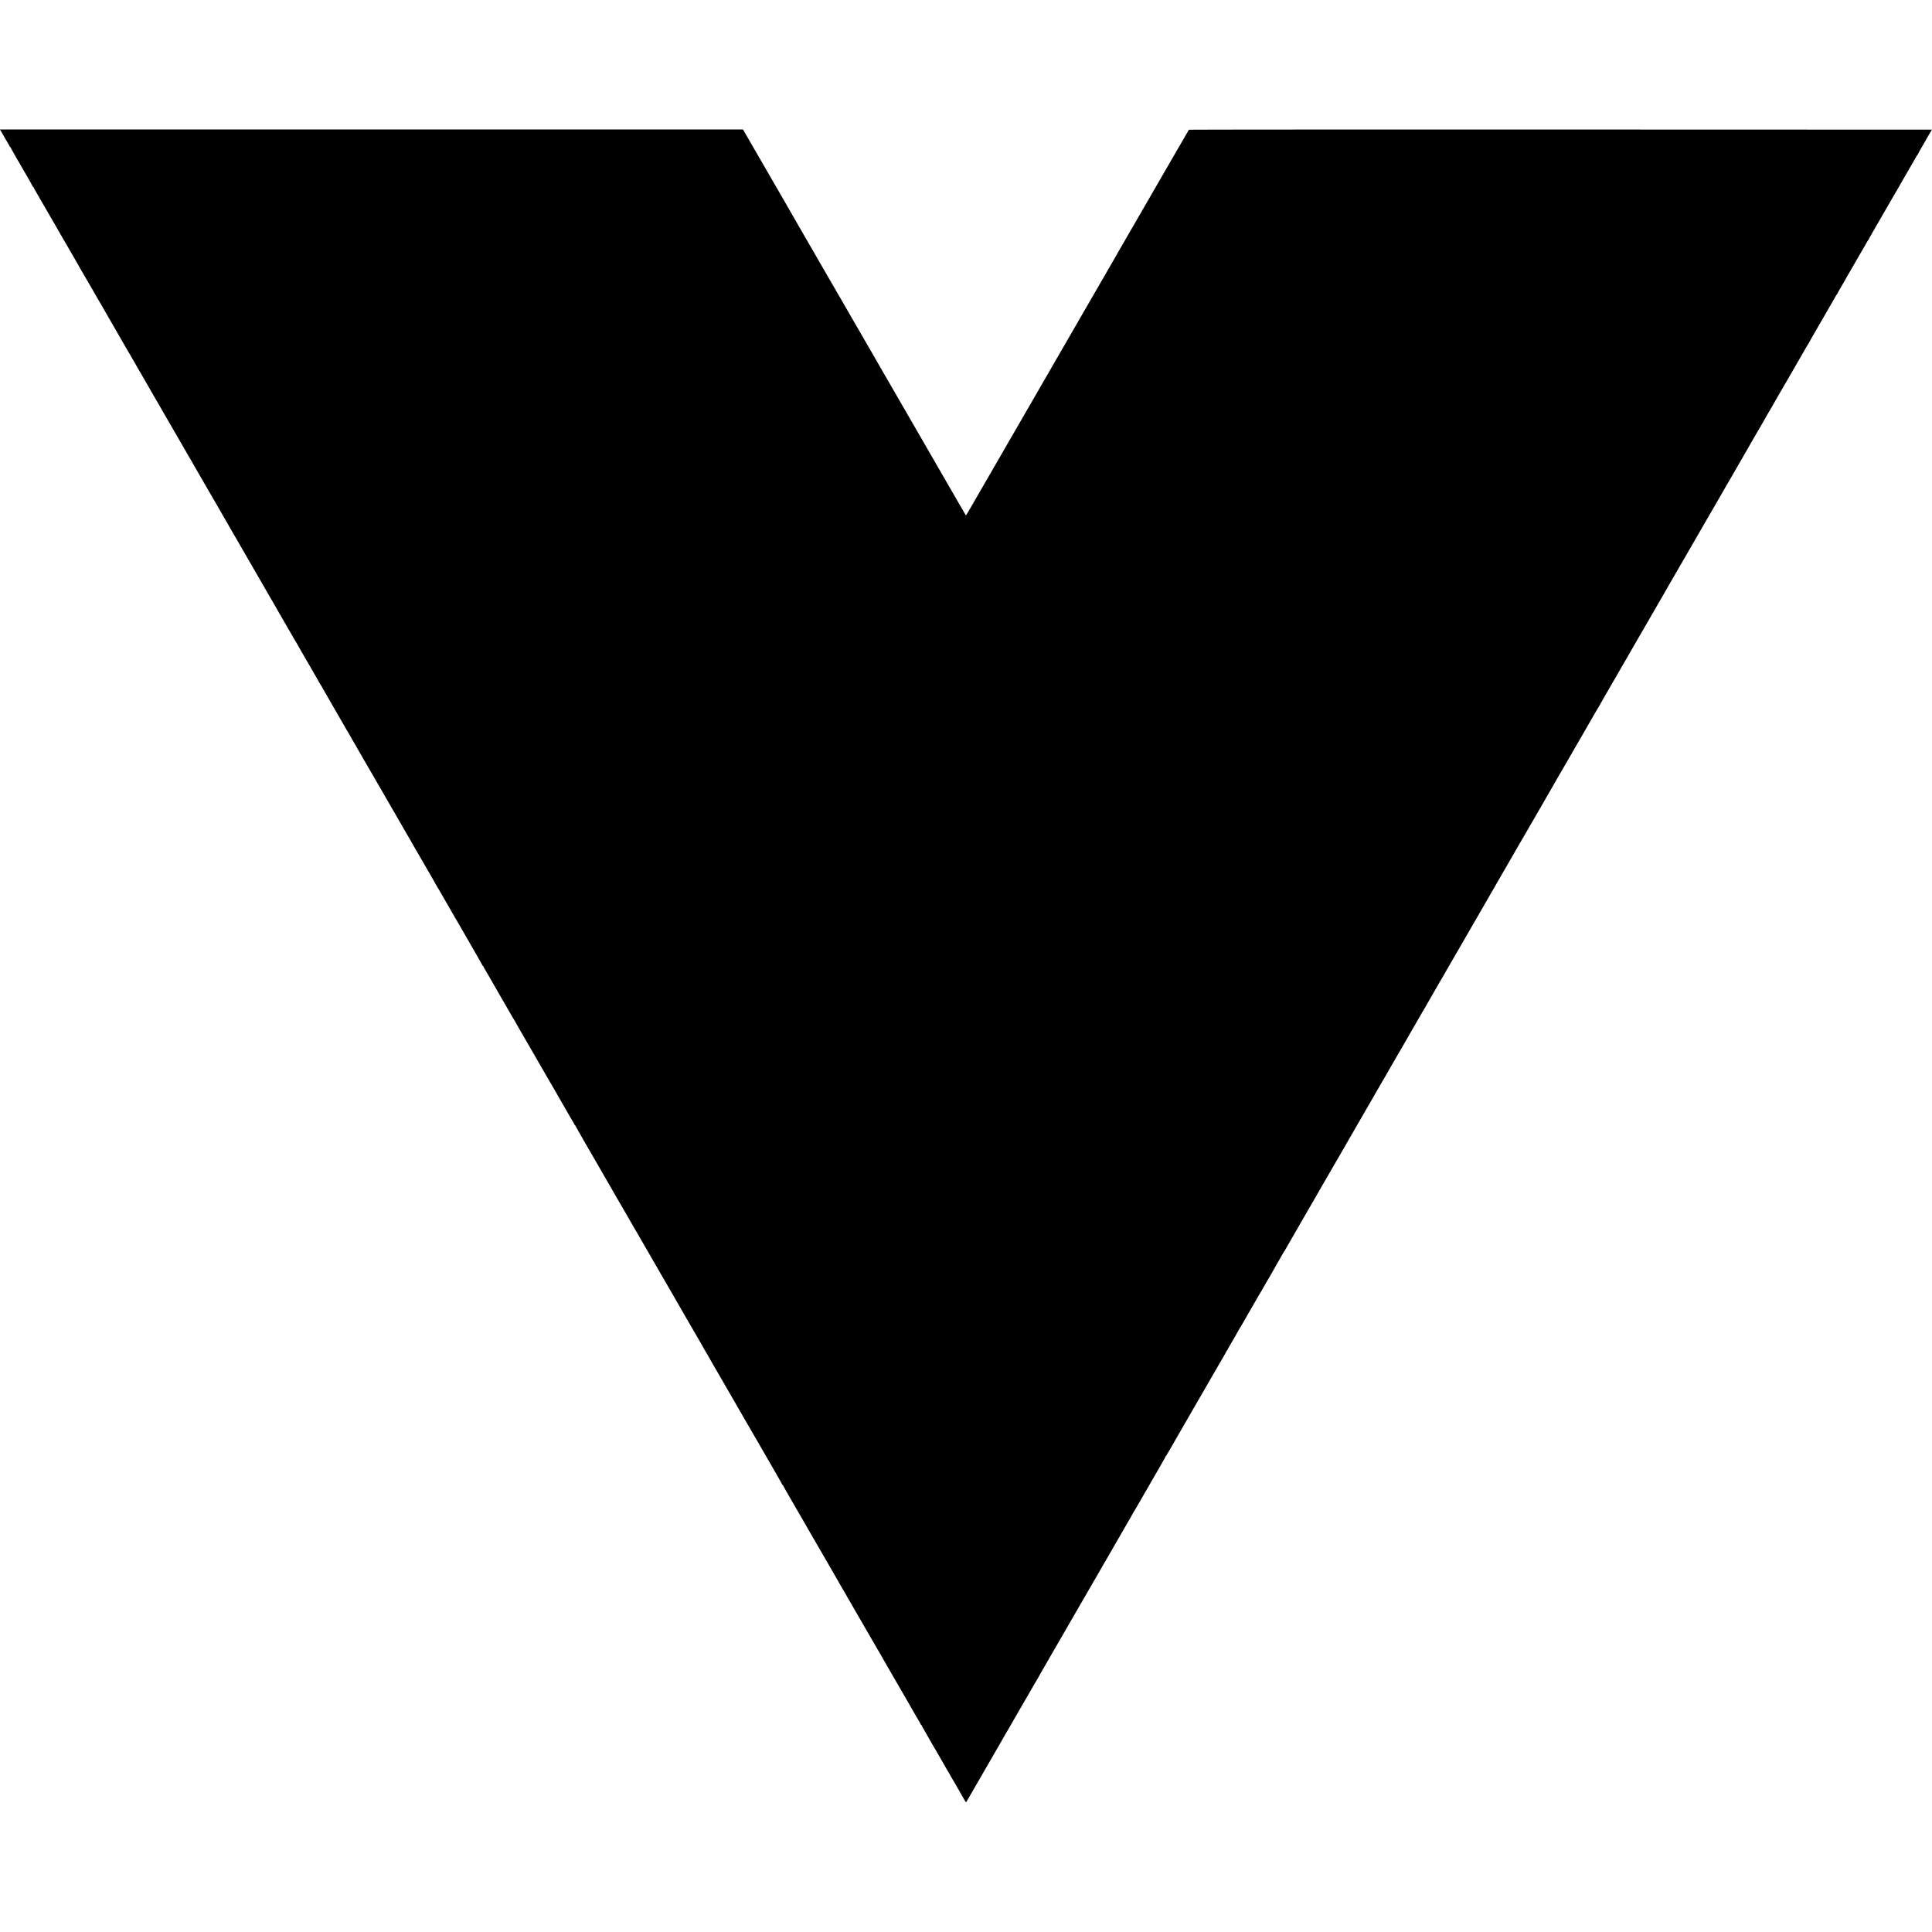
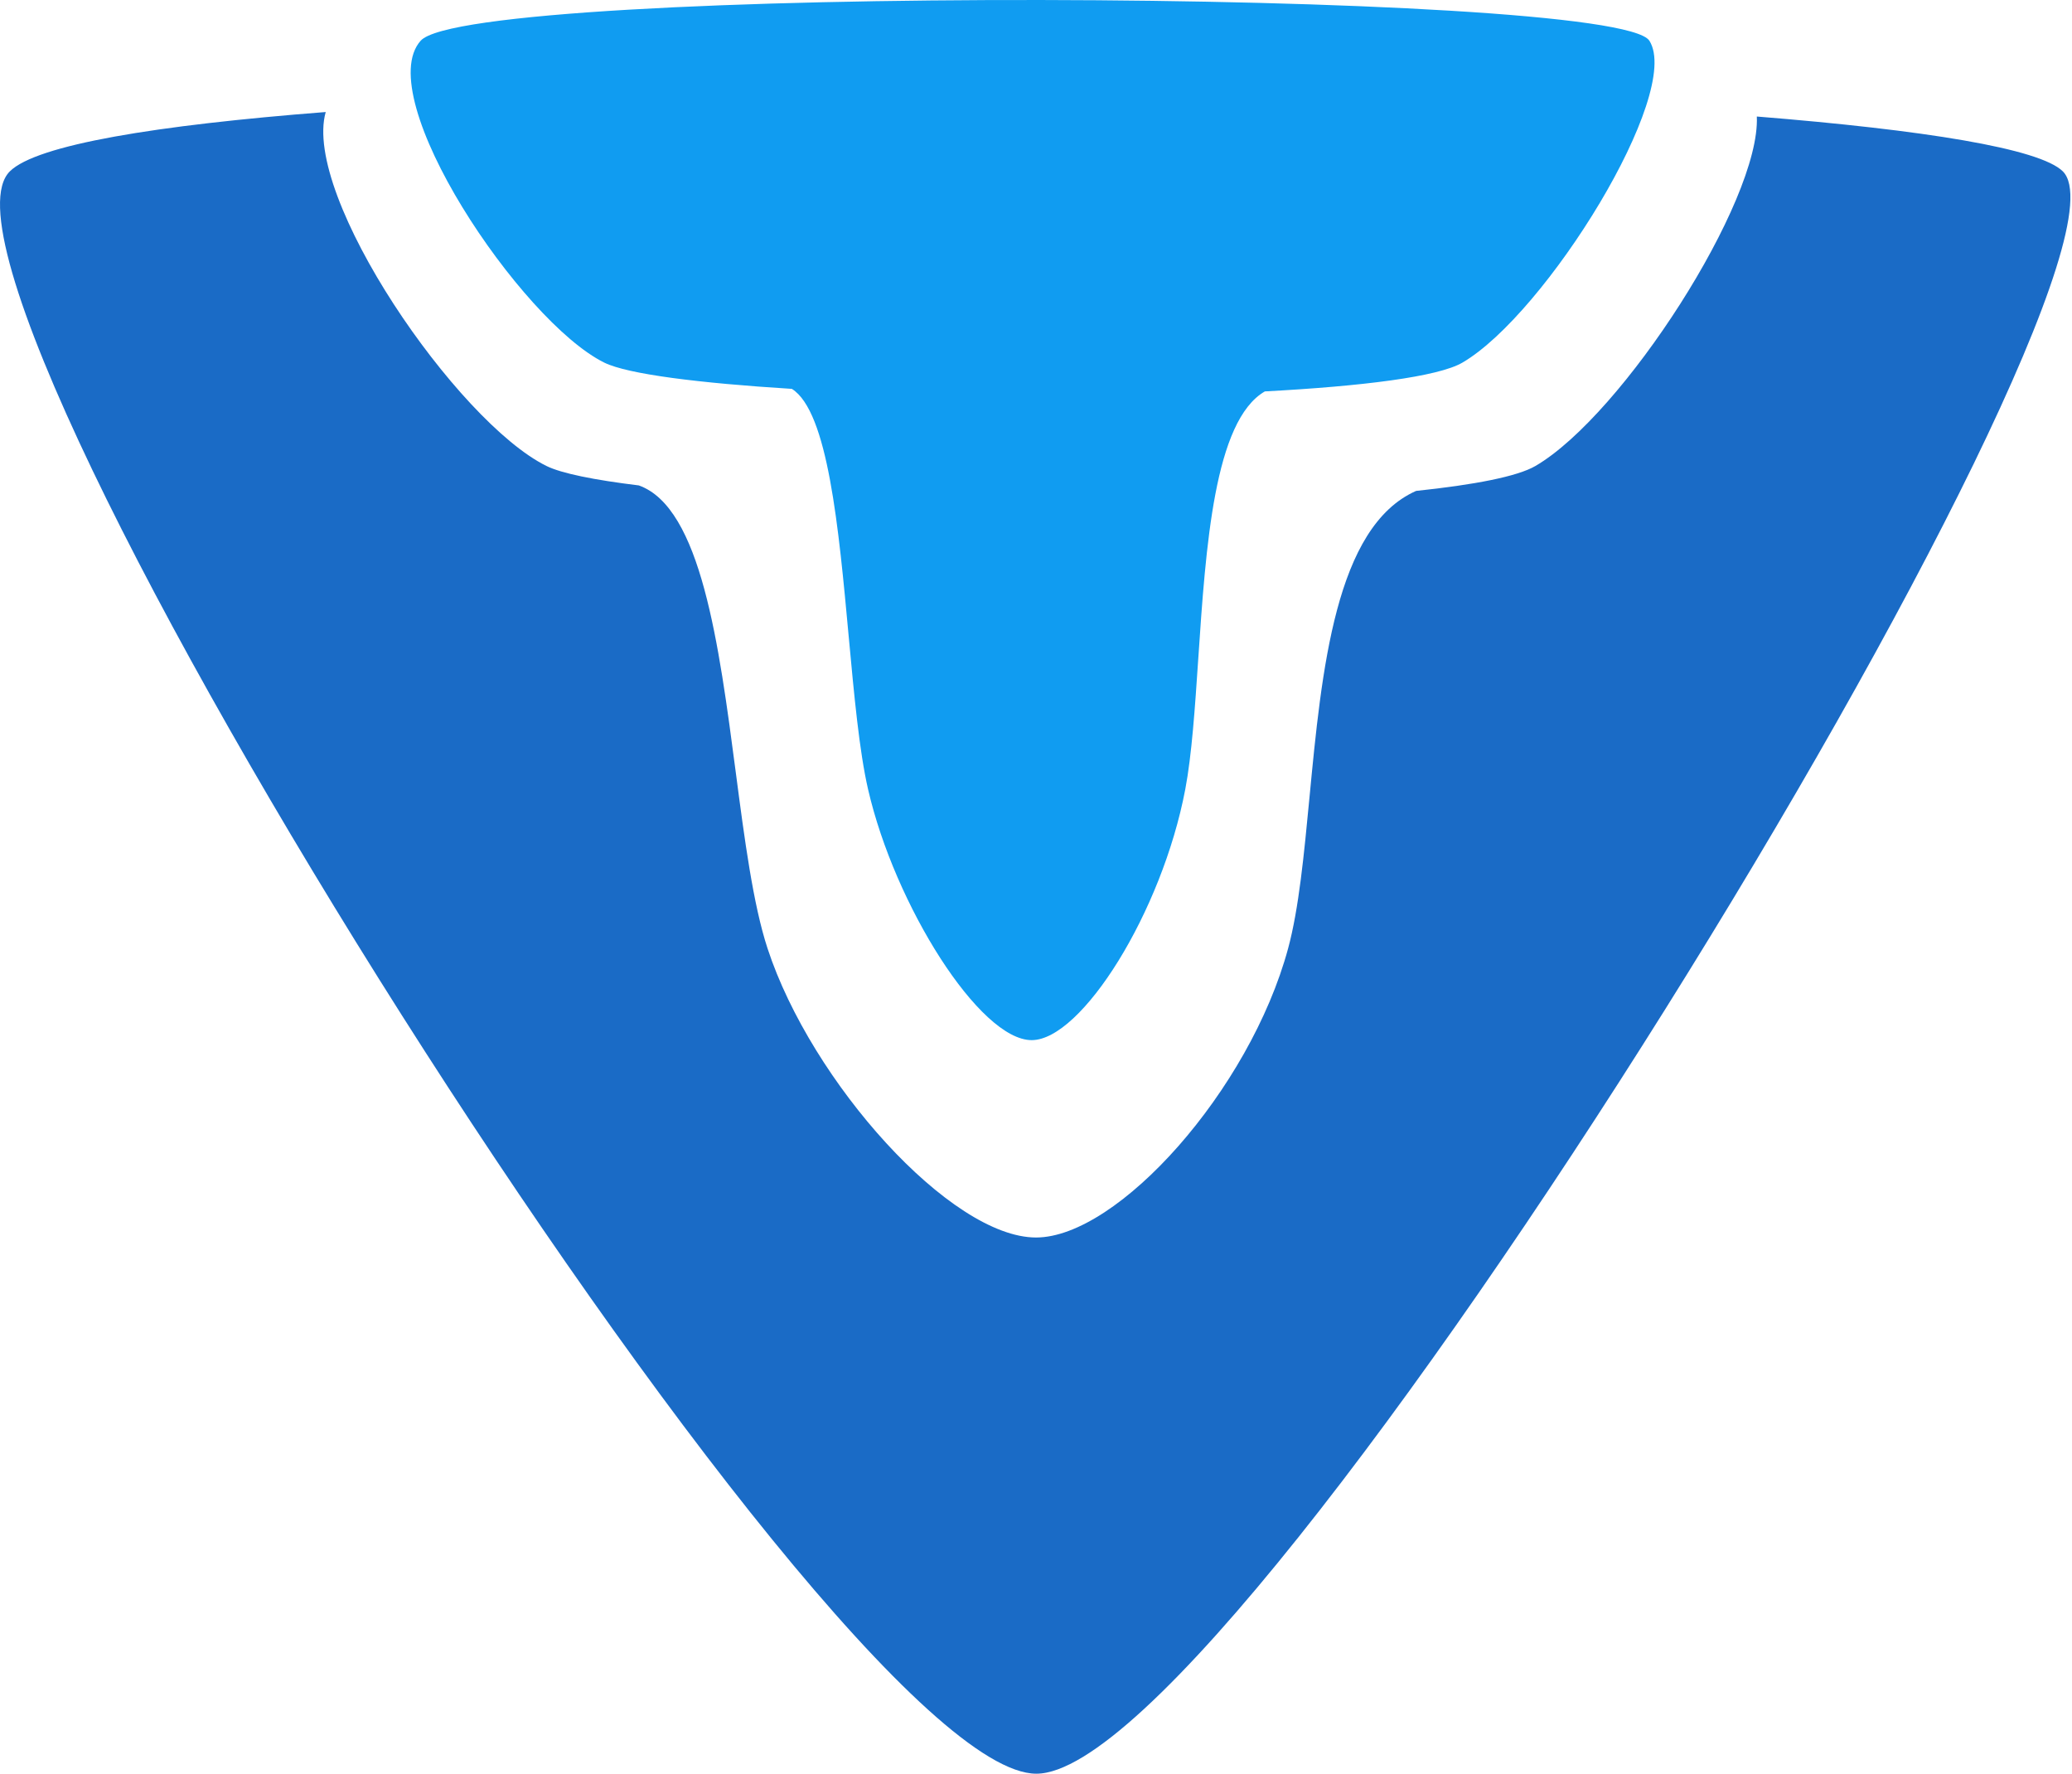
- <svg xmlns="http://www.w3.org/2000/svg" version="1.0" width="16pt" height="16pt" viewBox="0 0 16 16" preserveAspectRatio="xMidYMid meet">
-   <g transform="translate(0,16) scale(0.00032,-0.00032)" fill="#000000" stroke="none">
-     <path d="M18 46618 c45 -75 122 -207 122 -211 0 -2 25 -45 55 -95 30 -50 55 -96 55 -102 0 -5 5 -10 10 -10 6 0 10 -4 10 -9 0 -5 73 -135 161 -288 89 -153 173 -298 187 -323 14 -25 32 -57 41 -72 88 -149 187 -324 189 -335 2 -7 8 -13 13 -13 5 0 9 -4 9 -10 0 -5 46 -89 103 -187 175 -302 490 -846 507 -876 8 -16 20 -36 25 -45 28 -46 290 -498 339 -585 13 -23 74 -129 136 -236 61 -107 123 -215 137 -240 14 -25 29 -50 33 -56 5 -5 23 -37 40 -70 18 -33 38 -67 44 -75 11 -16 21 -33 63 -109 14 -25 29 -50 33 -56 4 -5 21 -35 38 -65 55 -100 261 -455 269 -465 4 -5 14 -21 20 -35 15 -29 41 -75 103 -180 24 -41 52 -88 60 -105 9 -16 57 -100 107 -185 112 -193 362 -626 380 -660 8 -14 23 -38 33 -55 11 -16 23 -37 27 -45 4 -8 26 -46 48 -85 23 -38 53 -90 67 -115 46 -81 64 -113 178 -310 62 -107 121 -210 132 -227 37 -67 56 -99 85 -148 16 -27 32 -57 36 -65 4 -8 15 -27 25 -42 9 -15 53 -89 96 -165 44 -76 177 -307 296 -513 120 -206 268 -463 330 -570 131 -227 117 -203 200 -348 36 -62 73 -125 82 -140 10 -15 21 -34 25 -42 4 -8 20 -37 36 -65 17 -27 38 -65 48 -82 49 -85 64 -111 87 -153 13 -25 28 -49 32 -55 4 -5 78 -134 165 -285 87 -151 166 -288 176 -305 10 -16 26 -43 35 -59 9 -17 125 -217 257 -445 132 -229 253 -441 270 -471 17 -30 45 -79 64 -108 18 -29 33 -54 33 -57 0 -2 20 -37 44 -77 24 -40 123 -212 221 -383 97 -170 190 -330 205 -355 16 -25 39 -65 53 -90 13 -25 81 -144 152 -265 70 -121 137 -238 150 -260 12 -22 37 -65 55 -95 18 -30 43 -73 55 -95 12 -22 48 -85 80 -140 77 -132 163 -280 190 -330 13 -22 71 -123 130 -225 59 -102 116 -199 126 -217 10 -17 29 -50 43 -72 15 -22 26 -43 26 -45 0 -2 27 -50 60 -106 33 -56 60 -103 60 -105 0 -2 55 -98 90 -155 8 -14 182 -316 239 -414 13 -22 45 -79 72 -124 27 -46 49 -86 49 -89 0 -2 14 -24 30 -48 16 -24 30 -46 30 -49 0 -5 74 -135 100 -176 5 -8 24 -42 43 -75 50 -88 58 -101 262 -455 104 -179 199 -345 213 -370 14 -25 28 -49 32 -55 4 -5 17 -26 28 -45 10 -19 62 -109 114 -200 114 -197 133 -230 170 -295 16 -27 33 -57 38 -65 17 -28 96 -165 103 -180 4 -8 16 -28 26 -45 10 -16 77 -131 148 -255 72 -124 181 -313 243 -420 62 -107 121 -209 131 -227 35 -62 323 -560 392 -678 38 -66 83 -145 100 -175 16 -30 33 -59 37 -65 4 -5 17 -27 29 -47 34 -61 56 -100 90 -156 17 -29 31 -55 31 -57 0 -2 17 -32 39 -67 21 -35 134 -229 251 -433 117 -203 235 -407 261 -451 27 -45 49 -85 49 -88 0 -4 8 -19 19 -34 15 -21 200 -341 309 -533 10 -19 33 -58 51 -87 17 -29 31 -54 31 -56 0 -2 25 -44 55 -94 30 -50 55 -95 55 -98 0 -4 6 -15 14 -23 7 -9 27 -41 43 -71 17 -30 170 -297 342 -594 171 -296 311 -542 311 -547 0 -5 5 -9 10 -9 6 0 10 -4 10 -10 0 -5 22 -47 49 -92 27 -46 58 -99 68 -118 24 -43 81 -140 93 -160 5 -8 66 -114 135 -235 69 -121 130 -227 135 -235 12 -21 259 -447 283 -490 10 -19 28 -47 38 -62 11 -14 19 -29 19 -32 0 -3 37 -69 83 -148 99 -170 305 -526 337 -583 13 -22 31 -53 41 -70 11 -16 22 -37 26 -45 7 -14 82 -146 103 -180 14 -24 181 -311 205 -355 13 -22 46 -80 75 -130 29 -49 64 -110 78 -135 14 -25 51 -88 82 -140 31 -52 59 -102 63 -110 4 -8 18 -33 31 -55 205 -353 284 -489 309 -535 17 -30 45 -78 62 -106 18 -28 36 -60 39 -72 4 -12 12 -22 17 -22 5 0 9 -4 9 -10 0 -5 109 -197 241 -427 133 -230 250 -431 259 -448 51 -90 222 -385 280 -485 37 -63 78 -135 92 -160 14 -25 67 -117 118 -205 51 -88 101 -175 111 -193 34 -58 55 -95 149 -257 51 -88 101 -173 110 -190 9 -16 76 -131 147 -255 72 -124 140 -241 151 -260 61 -108 281 -489 355 -615 38 -66 77 -133 87 -150 35 -63 91 -161 100 -175 14 -23 99 -169 128 -220 54 -97 135 -235 142 -245 4 -5 20 -32 35 -60 26 -48 238 -416 276 -480 10 -16 26 -46 37 -65 30 -53 382 -661 403 -695 10 -16 22 -37 26 -45 4 -8 26 -48 50 -88 24 -41 43 -75 43 -77 0 -2 22 -40 50 -85 27 -45 50 -84 50 -86 0 -3 38 -69 83 -147 84 -142 302 -520 340 -587 10 -19 34 -60 52 -90 18 -30 44 -75 57 -100 14 -25 45 -79 70 -120 25 -41 56 -96 70 -121 14 -25 77 -133 138 -240 62 -107 122 -210 132 -229 25 -43 310 -535 337 -581 11 -19 26 -45 34 -59 17 -32 238 -414 266 -460 11 -19 24 -41 28 -49 3 -7 75 -133 160 -278 84 -146 153 -269 153 -274 0 -5 5 -9 10 -9 6 0 10 -4 10 -10 0 -5 82 -150 181 -322 182 -314 201 -346 240 -415 12 -21 80 -139 152 -263 71 -124 141 -245 155 -270 14 -25 28 -49 32 -55 6 -8 145 -248 220 -380 37 -66 209 -362 229 -395 11 -19 24 -42 28 -49 4 -8 67 -118 140 -243 73 -125 133 -230 133 -233 0 -2 15 -28 33 -57 19 -29 47 -78 64 -108 17 -30 53 -93 79 -139 53 -90 82 -141 157 -272 82 -142 115 -199 381 -659 142 -245 268 -463 281 -485 12 -22 71 -125 132 -230 60 -104 172 -298 248 -430 76 -132 146 -253 156 -270 11 -16 22 -36 26 -44 3 -8 30 -54 60 -103 29 -49 53 -91 53 -93 0 -3 18 -34 40 -70 22 -36 40 -67 40 -69 0 -2 37 -66 81 -142 45 -77 98 -168 119 -204 20 -36 47 -81 58 -100 12 -19 27 -47 33 -62 6 -16 15 -28 20 -28 5 0 9 -4 9 -9 0 -6 63 -118 140 -251 77 -133 140 -243 140 -245 0 -2 18 -33 41 -70 22 -37 49 -83 60 -101 10 -19 29 -51 40 -71 25 -45 109 -189 126 -218 7 -11 17 -29 22 -40 6 -11 22 -38 35 -60 14 -22 37 -62 52 -90 14 -27 35 -62 45 -77 11 -14 19 -29 19 -32 0 -3 18 -35 40 -71 22 -36 40 -67 40 -69 0 -2 19 -35 42 -72 23 -38 55 -94 72 -124 26 -47 139 -244 171 -298 6 -9 21 -36 34 -60 28 -48 37 -51 51 -19 6 12 19 36 29 52 10 17 27 46 38 65 11 19 104 181 208 360 103 179 199 345 213 370 14 25 42 74 64 109 21 34 38 65 38 67 0 2 18 33 40 69 22 36 40 67 40 69 0 3 177 310 199 346 16 26 136 234 140 244 2 5 25 44 52 88 27 44 49 81 49 84 0 2 18 34 40 70 22 36 40 67 40 69 0 2 20 36 43 77 35 58 169 289 297 513 9 17 50 86 90 155 40 69 86 150 103 180 16 30 35 62 41 70 6 8 16 24 22 35 35 64 72 129 167 293 59 100 116 199 127 220 11 20 30 53 41 72 43 72 1070 1850 1121 1940 14 25 65 113 113 195 48 83 96 166 107 185 10 19 28 50 38 68 11 18 73 124 137 235 64 111 175 303 246 427 71 124 173 299 225 390 52 91 116 202 143 248 27 45 49 85 49 89 0 4 6 14 14 22 7 9 28 43 46 76 26 47 251 436 378 655 11 19 29 51 40 70 11 19 101 176 201 348 99 172 181 317 181 323 0 5 5 9 10 9 6 0 10 5 10 11 0 6 8 23 18 37 11 15 32 52 49 82 16 30 130 228 253 440 122 212 234 405 248 430 13 25 39 70 57 100 39 65 69 117 130 225 25 44 50 87 55 95 12 19 78 134 220 380 61 107 129 224 150 260 161 277 222 382 246 425 15 28 47 83 71 123 24 41 43 78 43 83 0 5 4 9 8 9 4 0 13 12 19 28 7 15 23 45 36 67 66 110 277 478 277 483 0 3 6 13 14 21 7 9 27 41 43 71 17 30 45 80 63 110 34 57 375 649 394 685 6 11 16 27 22 35 6 8 26 42 44 75 18 33 41 74 51 90 10 17 24 41 32 55 54 97 72 128 88 152 11 14 19 28 19 30 0 3 79 141 175 308 96 167 175 305 175 308 0 3 6 13 14 21 7 9 26 39 41 66 33 60 276 483 338 587 24 40 46 80 50 88 4 8 13 24 20 35 14 23 95 163 125 215 11 19 52 91 92 160 40 69 80 139 90 155 9 17 103 179 207 360 105 182 200 346 211 365 103 181 463 802 489 845 7 11 15 27 19 35 4 8 29 51 55 95 64 110 828 1433 848 1470 9 17 24 41 33 55 9 14 29 48 45 77 15 28 52 93 82 145 30 51 62 107 71 123 17 30 231 398 400 690 51 88 103 179 115 202 12 23 26 48 32 55 6 7 24 38 40 68 17 30 61 107 98 170 37 63 84 144 103 180 19 36 41 72 48 81 8 8 14 18 14 21 0 4 27 51 59 106 32 55 72 124 89 154 16 29 71 125 122 213 51 88 104 180 118 205 13 25 28 50 32 55 4 6 17 26 28 45 11 19 45 80 77 135 31 55 66 116 77 135 11 19 88 152 171 295 401 694 620 1072 650 1125 11 19 87 152 170 295 83 143 158 273 166 288 9 16 21 36 26 45 6 9 31 52 55 96 25 43 54 94 66 115 11 20 95 164 186 321 91 157 173 299 182 315 9 17 26 46 37 65 12 19 66 114 121 210 56 96 108 186 117 200 8 14 24 40 34 59 24 45 383 664 412 713 5 9 17 29 26 45 15 28 120 210 241 419 36 61 68 117 72 125 4 8 12 23 19 34 35 57 245 420 262 453 11 20 35 61 53 90 17 29 32 54 32 56 0 3 28 51 62 108 33 57 70 119 80 138 10 19 23 42 28 50 5 8 32 53 59 100 27 47 149 258 271 470 122 212 234 405 248 430 30 53 62 108 80 135 6 11 15 27 19 35 4 8 85 150 181 315 96 165 187 323 202 350 31 56 116 202 130 225 5 8 25 42 43 75 19 33 92 159 162 280 149 257 157 271 202 350 19 33 38 67 43 75 9 14 228 392 275 475 12 22 55 96 95 165 40 69 80 139 90 155 24 42 202 350 221 383 9 15 27 47 41 72 14 25 75 131 136 236 61 106 121 210 134 232 99 172 271 470 279 482 5 8 23 40 40 70 18 30 81 141 142 245 60 105 121 210 135 235 14 25 71 124 127 220 56 96 143 247 194 335 51 88 96 167 102 175 14 24 180 311 204 355 23 43 340 590 356 615 5 8 50 87 101 175 171 301 517 898 582 1008 25 43 46 81 46 83 0 2 12 23 27 47 14 23 40 67 56 97 16 30 35 62 42 70 7 8 15 22 18 30 4 8 20 38 37 65 16 28 33 57 37 65 6 12 111 196 143 250 5 8 55 95 112 193 57 98 113 195 126 215 12 20 27 46 32 57 6 11 14 27 20 35 5 8 76 130 156 270 80 140 165 287 187 325 23 39 52 90 66 115 13 25 30 52 37 61 8 8 14 18 14 21 0 4 41 77 92 165 50 87 175 302 276 478 101 176 208 360 236 408 28 49 67 117 86 152 19 35 41 70 48 77 6 6 12 15 12 19 0 7 124 224 167 291 12 21 23 40 23 42 0 2 21 40 46 83 26 43 55 92 64 109 54 95 327 568 354 614 19 30 45 75 59 100 71 128 82 145 89 148 4 2 8 8 8 13 0 5 42 82 94 172 311 538 496 858 518 897 14 25 40 70 58 100 18 30 42 71 53 90 10 19 79 139 152 265 73 127 142 246 153 265 10 19 43 76 72 125 29 50 63 108 75 130 65 116 80 140 87 143 4 2 8 8 8 12 0 8 114 212 140 250 6 8 14 24 20 35 5 11 54 97 108 190 l100 170 -9611 3 c-5286 1 -9614 -1 -9618 -5 -5 -6 -419 -719 -619 -1068 -89 -155 -267 -463 -323 -560 -38 -66 -81 -140 -95 -165 -31 -56 -263 -457 -526 -910 -110 -190 -224 -388 -254 -440 -29 -52 -61 -109 -71 -125 -23 -39 -243 -420 -268 -465 -11 -19 -204 -352 -428 -740 -224 -388 -477 -826 -563 -975 -85 -148 -185 -322 -222 -385 -37 -63 -120 -207 -185 -320 -65 -113 -177 -306 -248 -430 -72 -124 -172 -297 -222 -385 -51 -88 -142 -245 -202 -350 -131 -226 -247 -427 -408 -705 -65 -113 -249 -432 -410 -710 -160 -278 -388 -673 -506 -877 -118 -205 -216 -373 -219 -373 -3 0 -52 82 -109 183 -58 100 -144 250 -192 332 -95 164 -402 696 -647 1120 -85 149 -228 396 -317 550 -212 365 -982 1700 -1008 1745 -10 19 -43 76 -72 125 -29 50 -64 110 -77 135 -14 25 -63 110 -110 190 -47 80 -96 165 -110 190 -14 25 -99 171 -188 325 -89 154 -174 300 -188 325 -13 25 -64 113 -112 195 -48 83 -140 242 -205 355 -65 113 -183 317 -263 454 -79 137 -152 264 -163 282 -50 89 -335 583 -354 614 -12 19 -34 58 -50 85 -15 28 -129 226 -253 440 -124 215 -235 408 -247 430 -12 22 -69 121 -127 220 -58 99 -226 389 -373 645 -148 256 -324 561 -392 678 -67 117 -134 232 -147 255 -13 23 -33 59 -46 80 l-22 37 -9615 0 -9615 0 20 -32z" />
-   </g>
+ <svg xmlns="http://www.w3.org/2000/svg" width="222" height="190" viewBox="0 0 222 190" fill="none">
+   <path fill-rule="evenodd" clip-rule="evenodd" d="M34.898 12C32.345 21.024 48.99 45.201 58.547 49.914C60.174 50.716 63.671 51.415 68.447 51.999C75.111 54.369 77.035 69.034 78.831 82.72L78.831 82.72C79.777 89.932 80.688 96.872 82.237 101.598C86.934 115.925 101.863 132.562 111.005 132.562C119.756 132.562 133.902 116.793 138.012 101.598C139.162 97.347 139.714 91.569 140.299 85.45C141.605 71.783 143.074 56.418 151.724 52.587C157.977 51.929 162.574 51.044 164.514 49.914C173.862 44.465 188.637 21.531 188.231 12.482C206.075 13.918 218.538 15.896 221.018 18.357C231.728 28.982 133.28 190 111.035 190C88.791 190 -11.305 30.617 1.053 18.357C3.924 15.508 16.755 13.41 34.898 12Z" fill="#1A6BC6" />
+   <path fill-rule="evenodd" clip-rule="evenodd" d="M176.719 4.362C173.142 -1.252 50.437 -1.653 45.071 4.362C39.704 10.376 55.803 34.434 64.746 38.845C67.261 40.085 74.925 41.04 84.843 41.656C88.712 44.081 89.86 56.536 90.932 68.176C91.509 74.433 92.064 80.454 93.008 84.555C95.87 96.985 104.966 111.42 110.537 111.42C115.869 111.42 124.489 97.738 126.993 84.555C127.694 80.867 128.03 75.853 128.387 70.544C129.191 58.559 130.097 45.068 135.52 41.928C145.953 41.371 154.081 40.363 156.685 38.845C165.629 33.632 180.296 9.975 176.719 4.362Z" fill="#109CF1" />
</svg>
